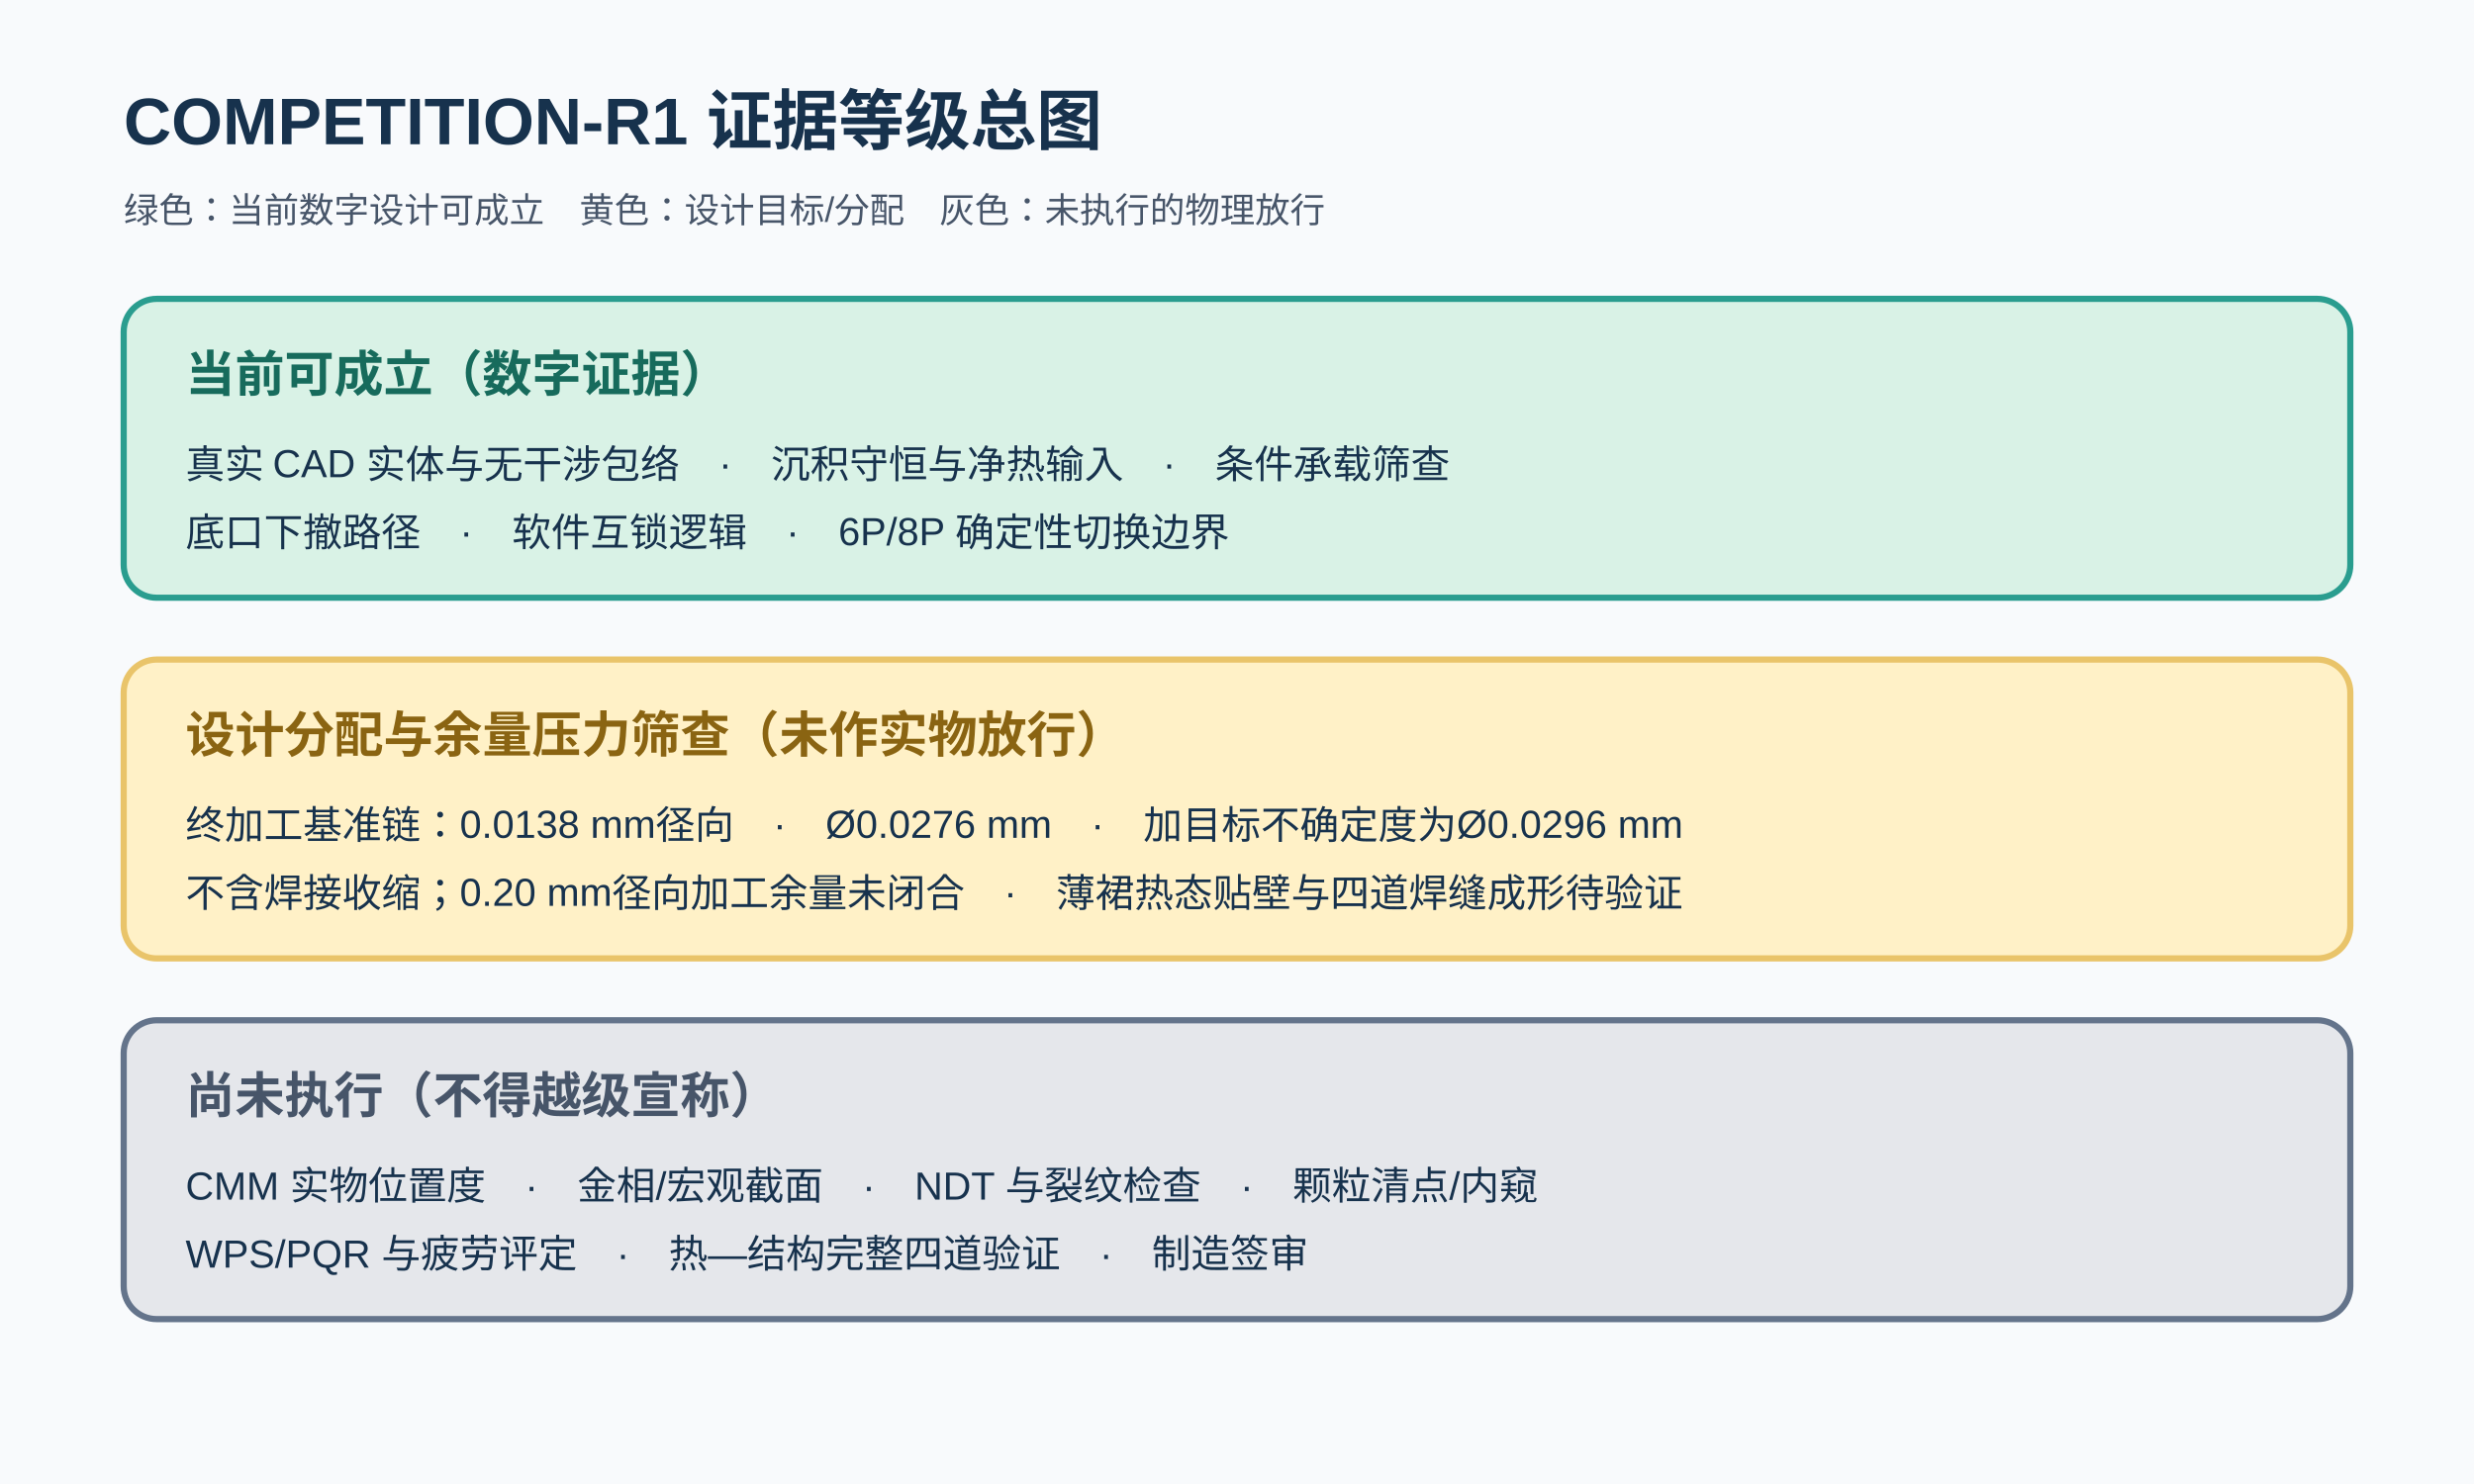
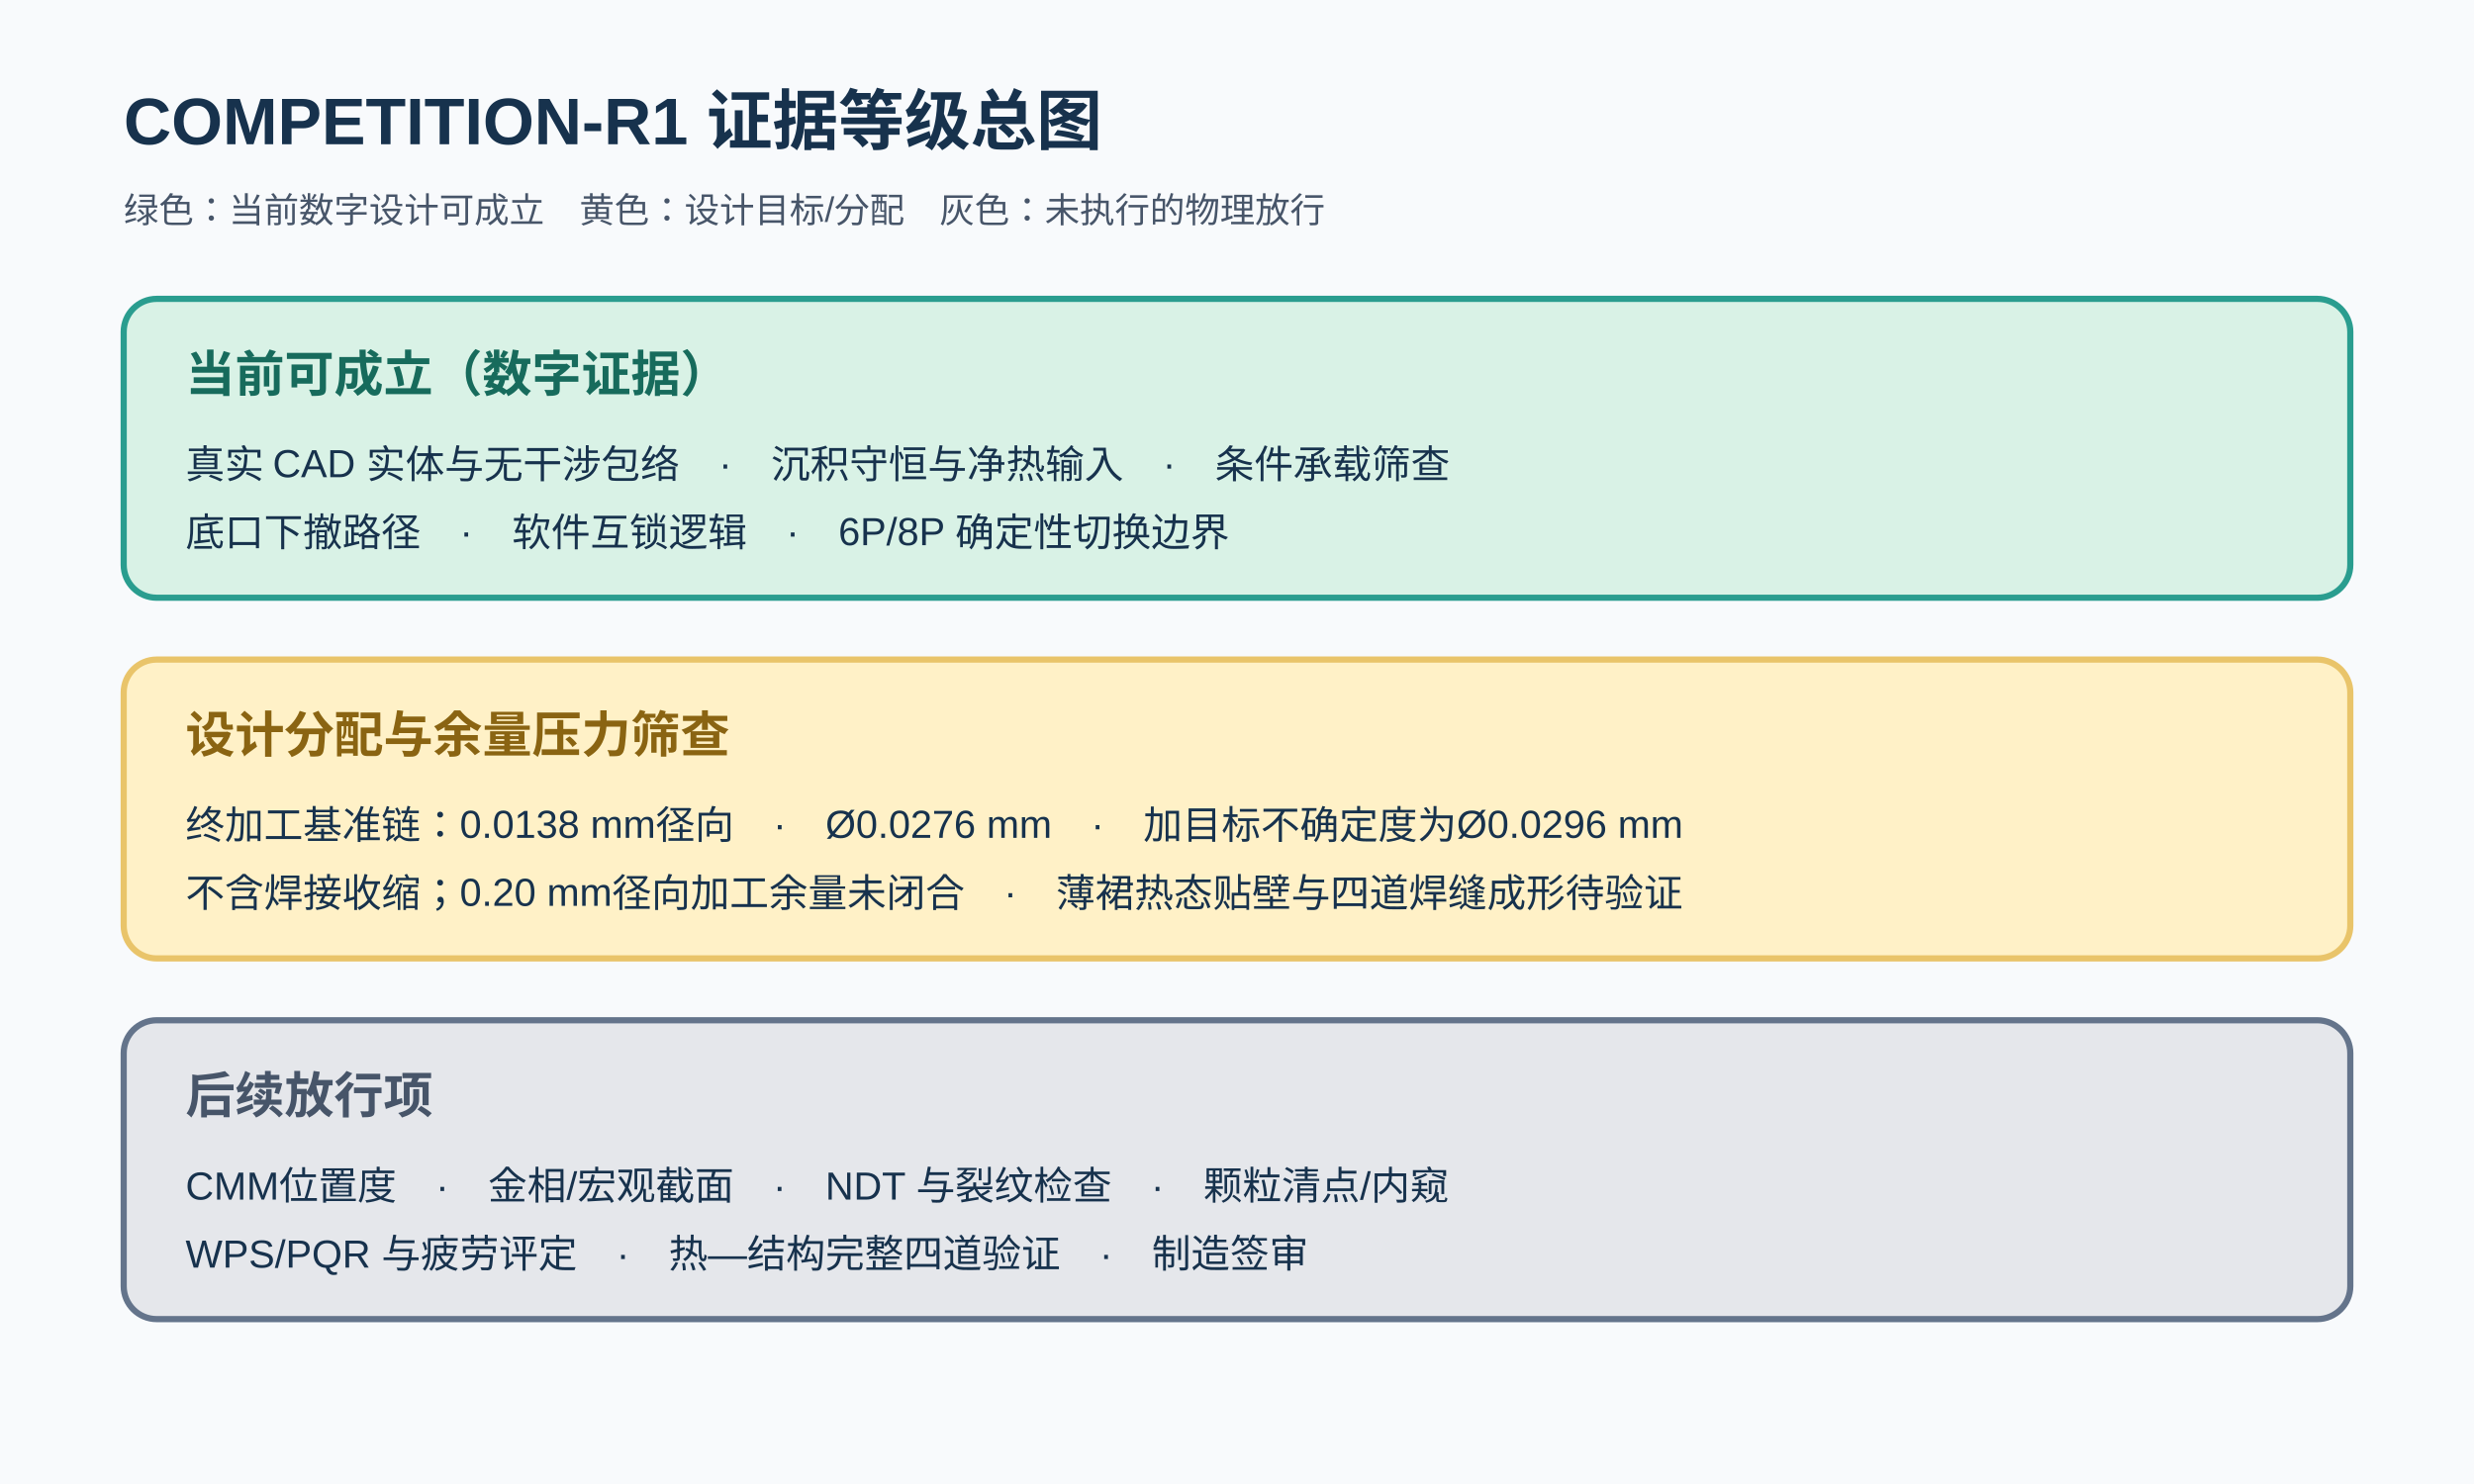
<svg xmlns="http://www.w3.org/2000/svg" width="1200" height="720" viewBox="0 0 1200 720">
  <rect width="1200" height="720" fill="#f8fafc" />
  <text x="60" y="70" font-family="Arial" font-size="32" font-weight="700" fill="#17324d">COMPETITION-R1 证据等级总图</text>
  <text x="60" y="108" font-family="Arial" font-size="17" fill="#475569">绿色：当前数字设计可成立　黄色：设计目标/分配　灰色：未执行的物理放行</text>
  <rect x="60" y="145" width="1080" height="145" rx="16" fill="#d9f2e6" stroke="#2a9d8f" stroke-width="3" />
  <text x="90" y="190" font-family="Arial" font-size="24" font-weight="700" fill="#176b5c">当前可成立（数字证据）</text>
  <text x="90" y="232" font-family="Arial" font-size="19" fill="#17324d">真实 CAD 实体与无干涉包络　·　沉积守恒与净热输入　·　条件承载筛查</text>
  <text x="90" y="265" font-family="Arial" font-size="19" fill="#17324d">底口下撤路径　·　软件互锁逻辑　·　6P/8P 确定性切换边界</text>
  <rect x="60" y="320" width="1080" height="145" rx="16" fill="#fff1c7" stroke="#e9c46a" stroke-width="3" />
-   <text x="90" y="365" font-family="Arial" font-size="24" font-weight="700" fill="#8a6412">设计分配与余量压力筛查（未作实物放行）</text>
+   <text x="90" y="365" font-family="Arial" font-size="24" font-weight="700" fill="#8a6412">设计分配与余量压力筛查</text>
  <text x="90" y="407" font-family="Arial" font-size="19" fill="#17324d">终加工基准链：0.0138 mm径向　·　Ø0.0276 mm　·　加目标不确定度为Ø0.0296 mm</text>
  <text x="90" y="440" font-family="Arial" font-size="19" fill="#17324d">不含焊接收缩；0.20 mm径向加工余量未闭合　·　薄裙热态贴壁与四道焊缝成形待验证</text>
  <rect x="60" y="495" width="1080" height="145" rx="16" fill="#e5e7eb" stroke="#64748b" stroke-width="3" />
-   <text x="90" y="540" font-family="Arial" font-size="24" font-weight="700" fill="#475569">尚未执行（不得越级宣称）</text>
-   <text x="90" y="582" font-family="Arial" font-size="19" fill="#17324d">CMM 实物位置度　·　金相/宏观截面　·　NDT 与裂纹检查　·　颗粒清点/内窥</text>
+   <text x="90" y="540" font-family="Arial" font-size="24" font-weight="700" fill="#475569">后续放行项</text>
+   <text x="90" y="582" font-family="Arial" font-size="19" fill="#17324d">CMM位置度　·　金相/宏观截面　·　NDT 与裂纹检查　·　颗粒清点/内窥</text>
  <text x="90" y="615" font-family="Arial" font-size="19" fill="#17324d">WPS/PQR 与疲劳评定　·　热—结构完整四道验证　·　制造签审</text>
</svg>
